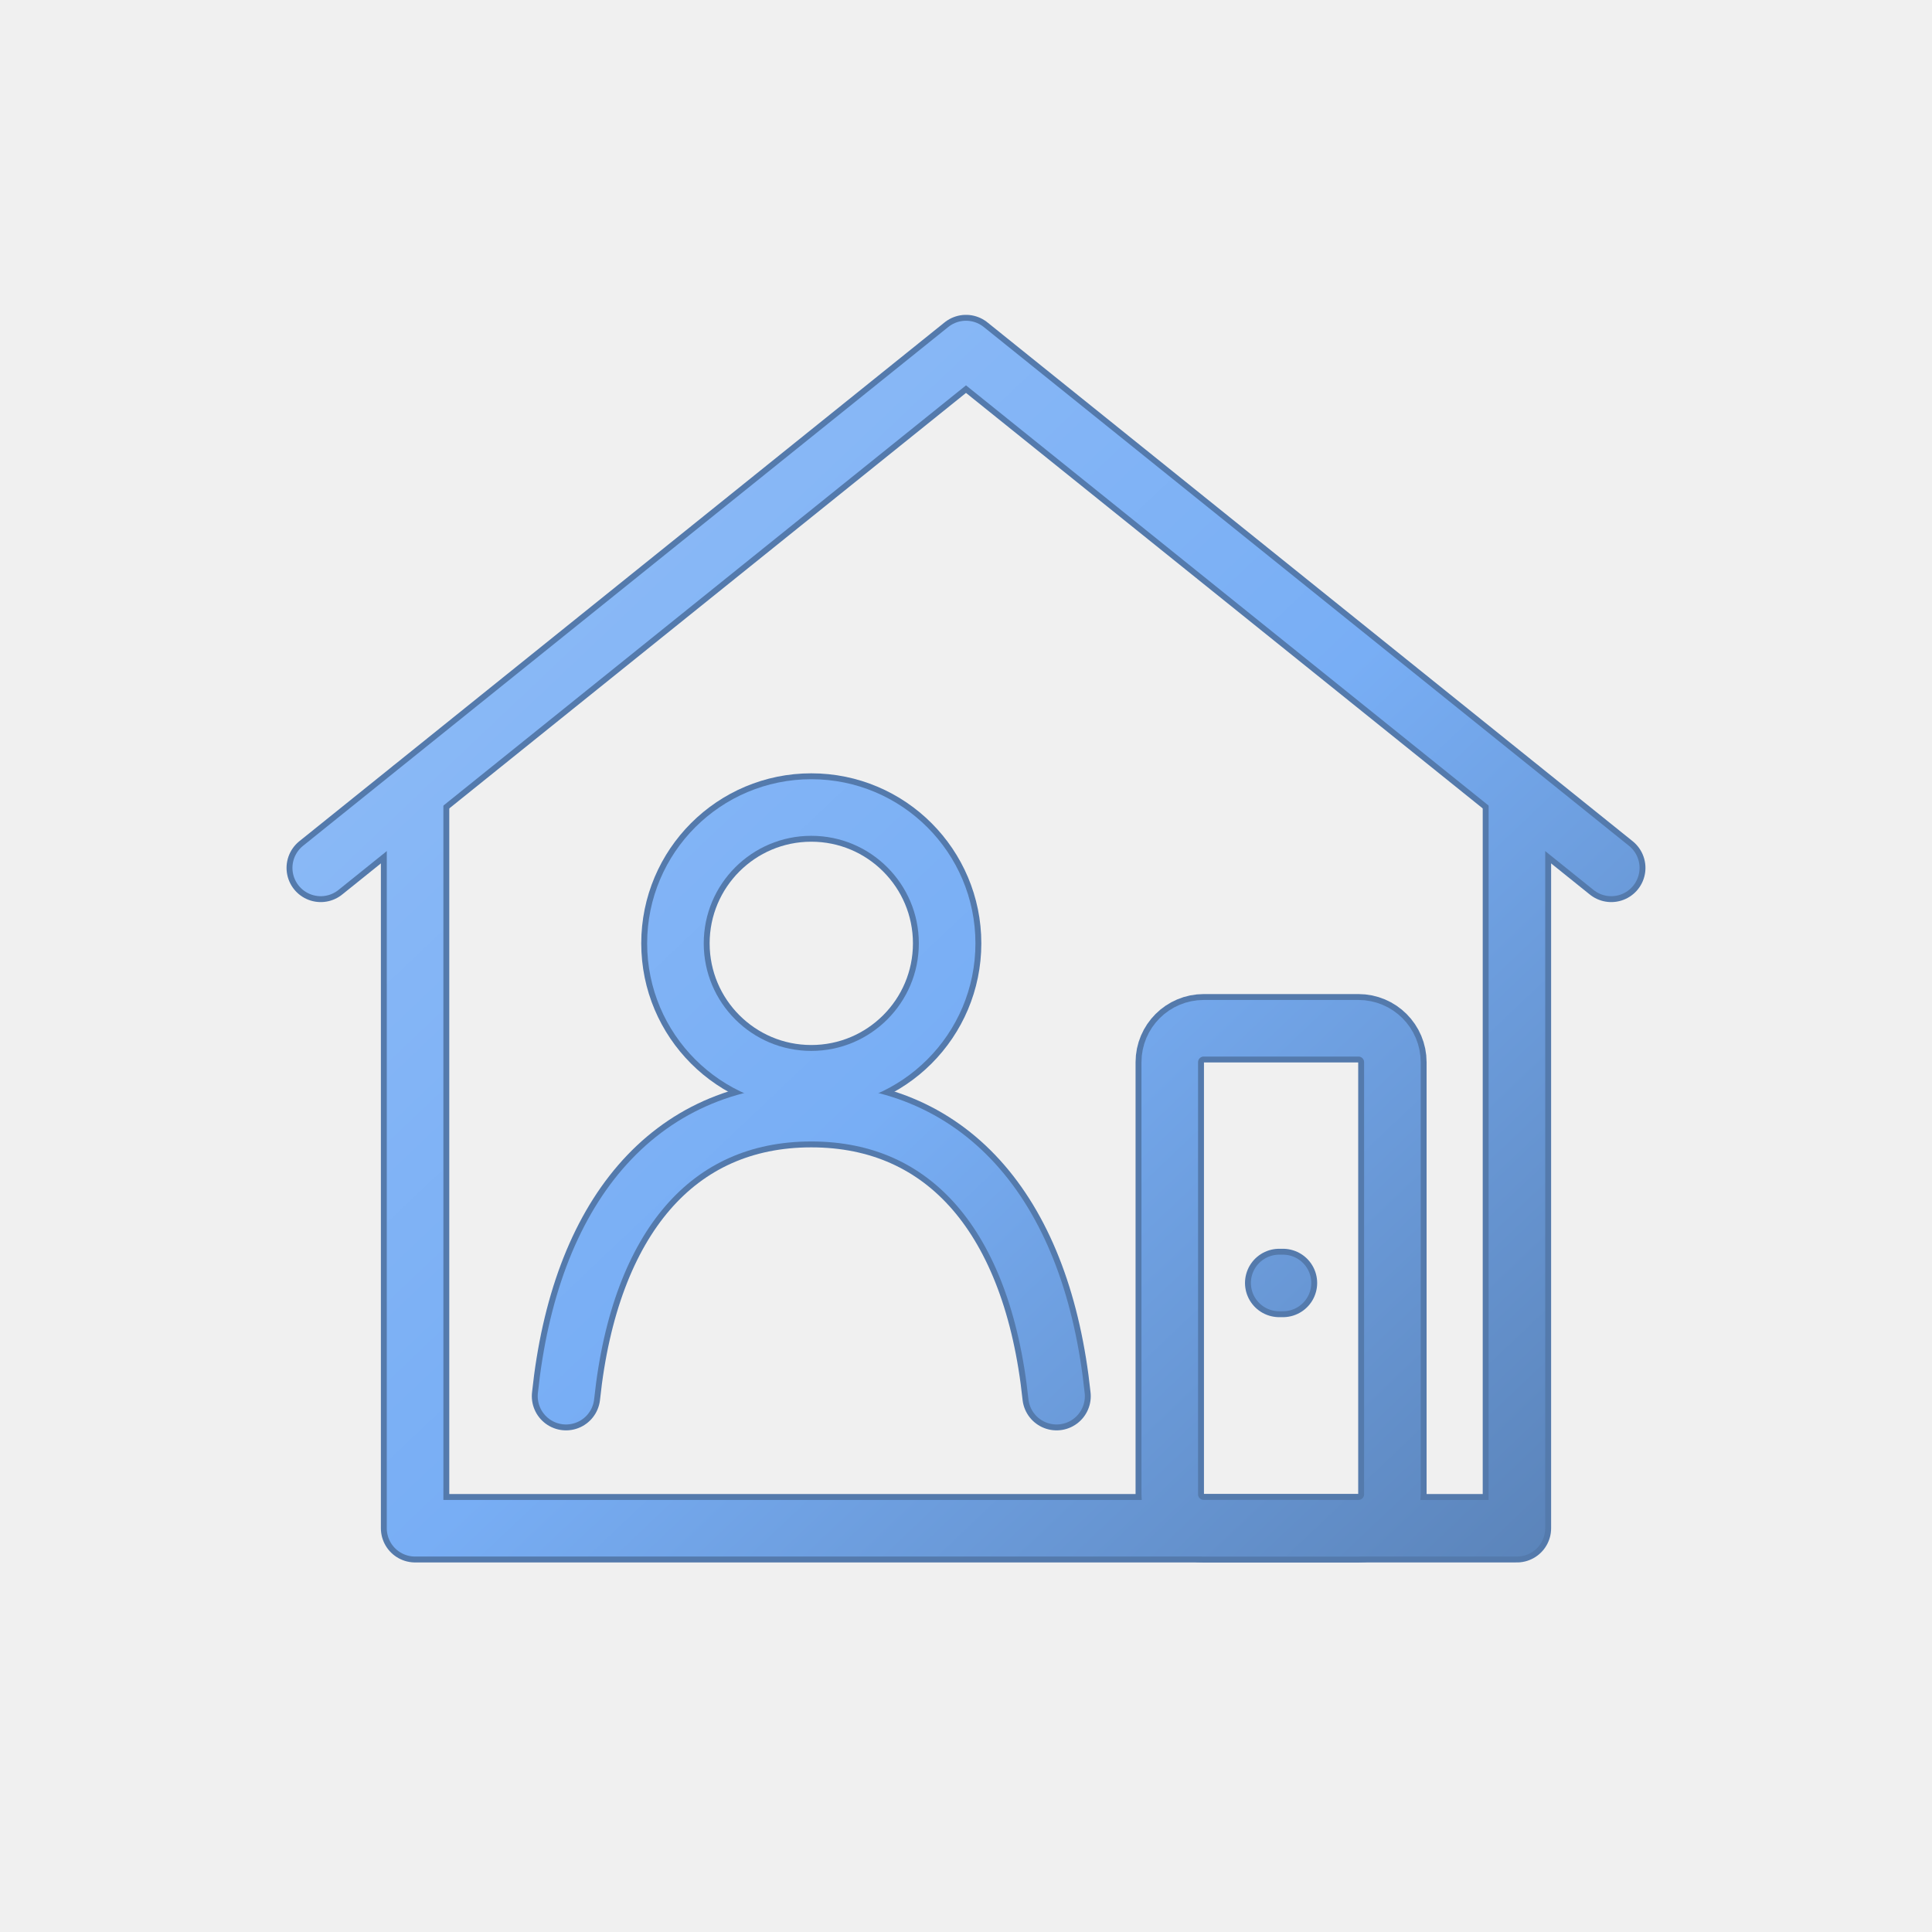
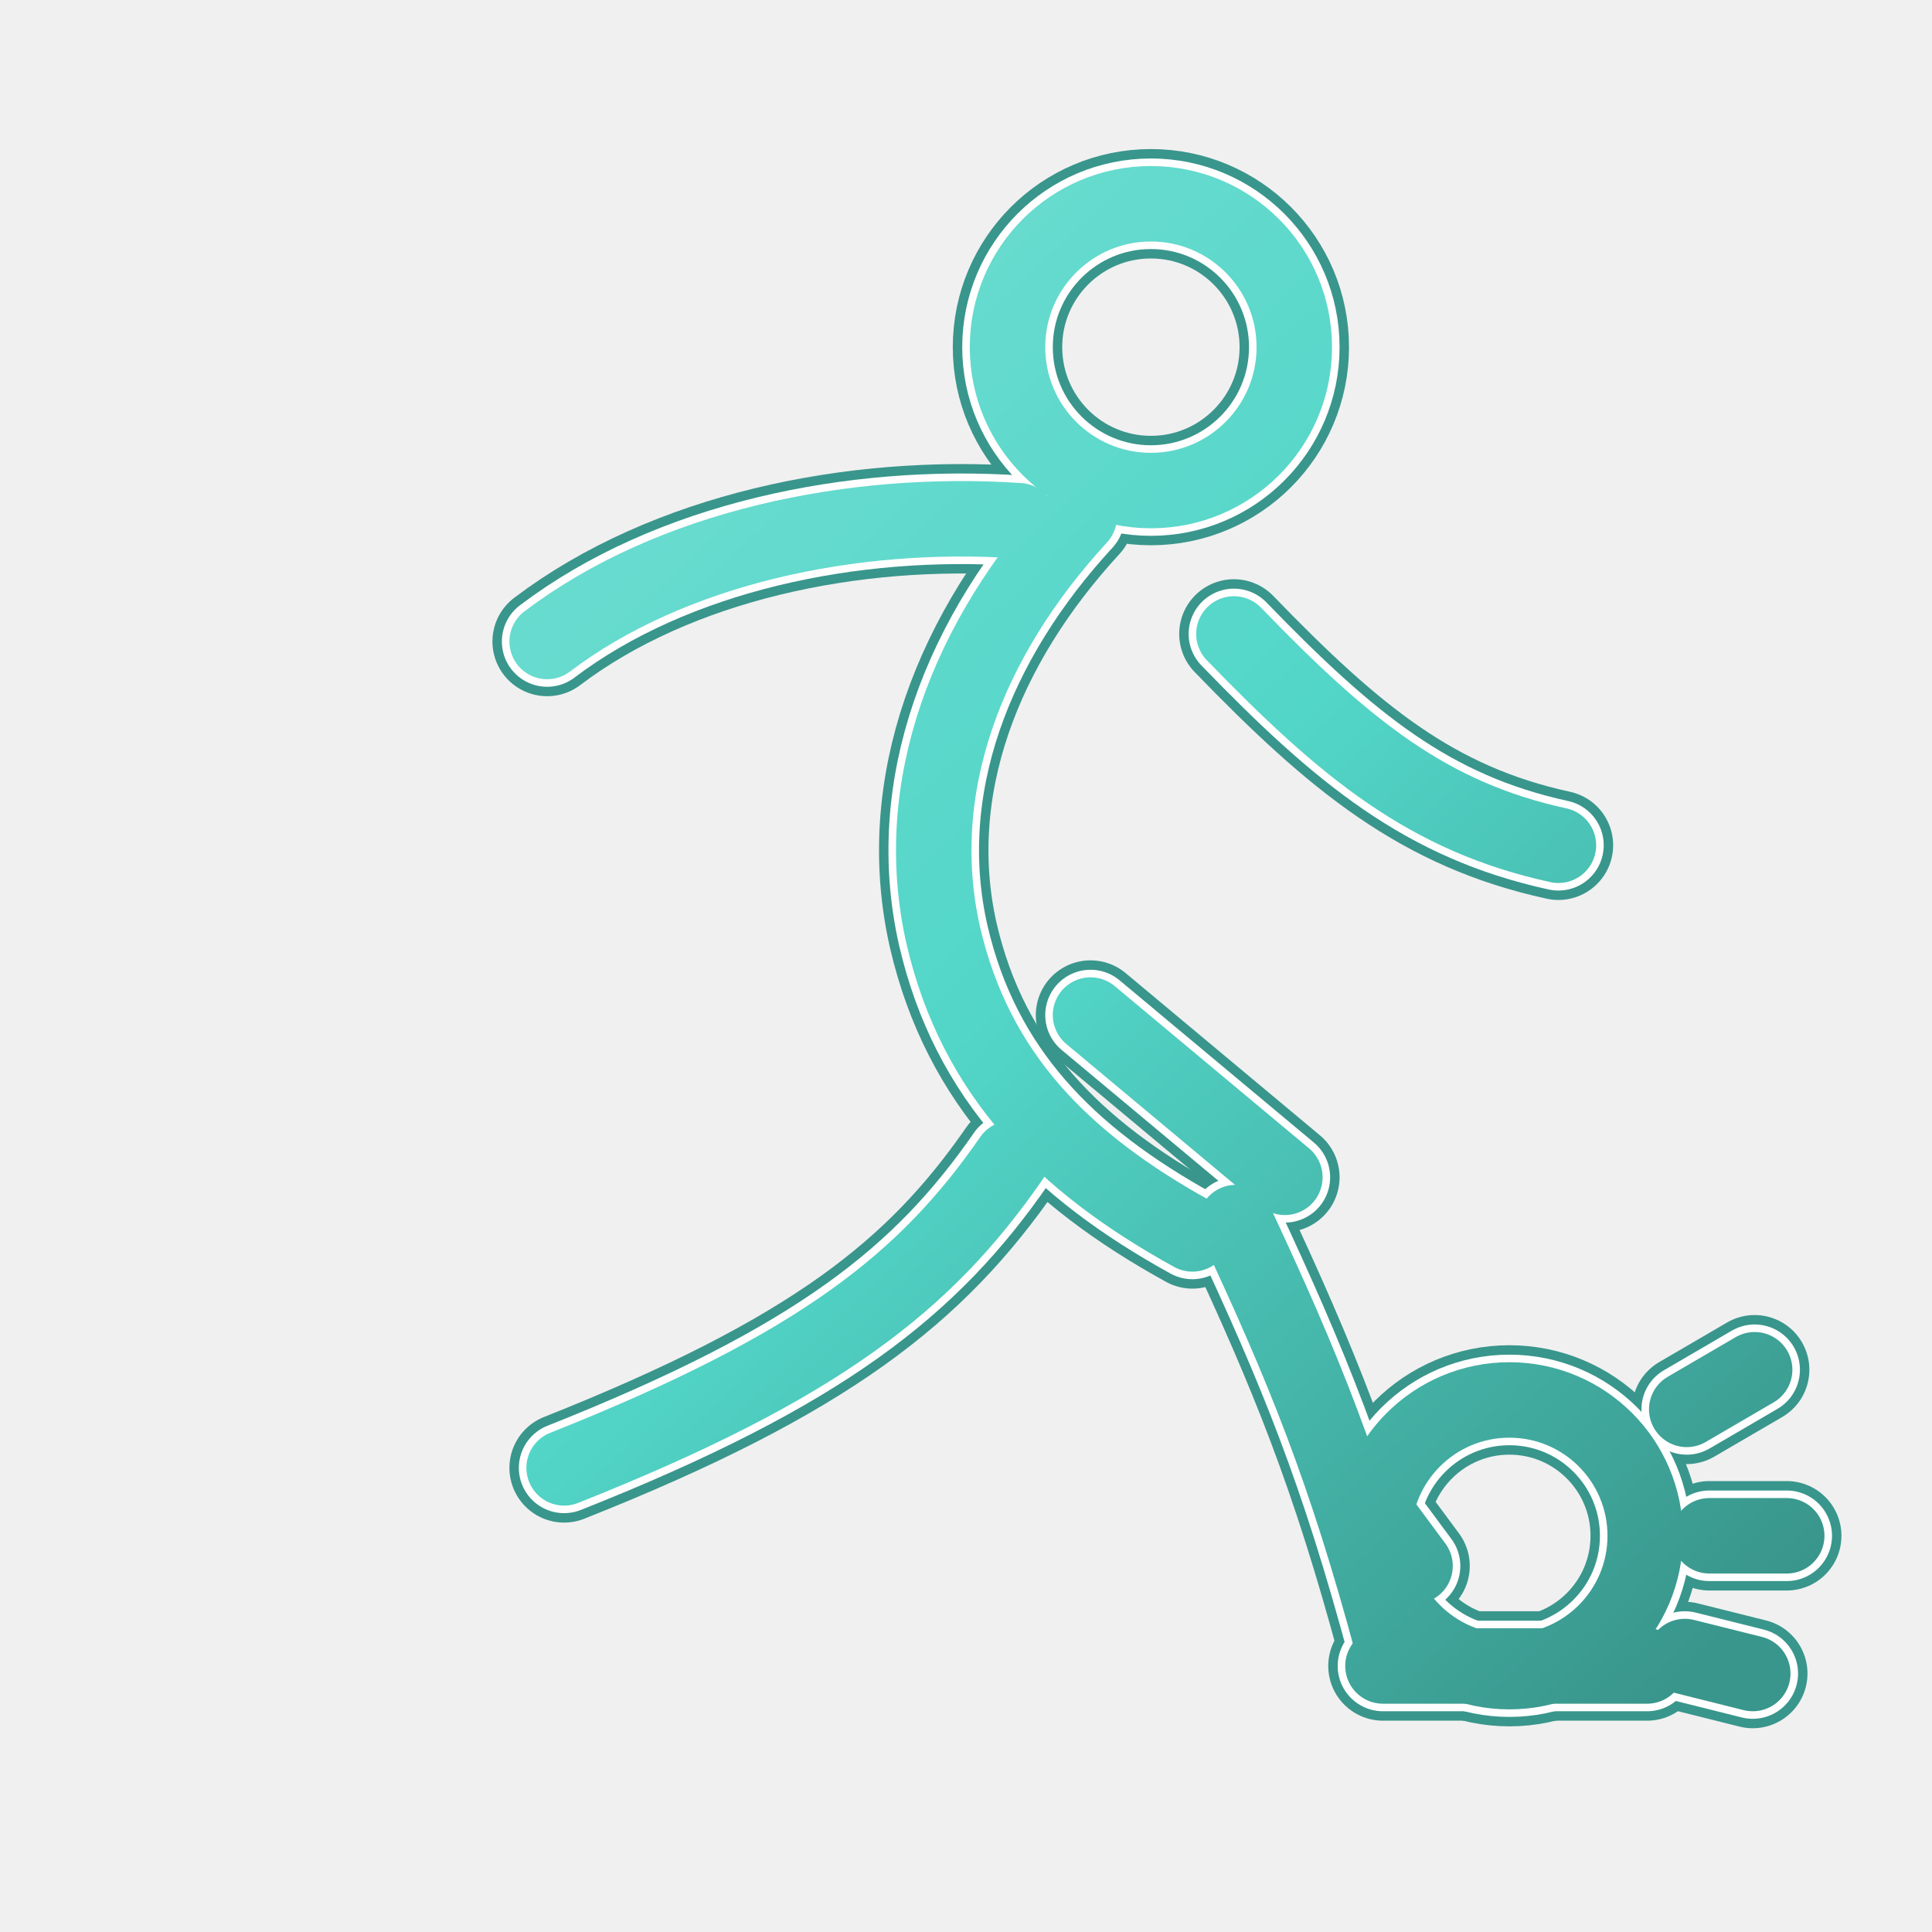
<svg xmlns="http://www.w3.org/2000/svg" xmlns:xlink="http://www.w3.org/1999/xlink" width="1024" height="1024" viewBox="0 0 1024 1024" aria-hidden="true" focusable="false" shape-rendering="geometricPrecision">
  <defs>
    <linearGradient id="etape08Gradient" gradientUnits="userSpaceOnUse" x1="150" y1="130" x2="880" y2="900">
-       <stop offset="0%" stop-color="#96C0F7" />
-       <stop offset="52%" stop-color="#78AEF5" />
-       <stop offset="100%" stop-color="#547AAC" />
+       <stop offset="0%" stop-color="#78DFD4" />
+       <stop offset="52%" stop-color="#52D6C8" />
+       <stop offset="100%" stop-color="#39968C" />
    </linearGradient>
  </defs>
  <g id="linework" fill="none" stroke-linecap="round" stroke-linejoin="round">
-     <path d="M170 460 L512 185 L854 460" />
-     <path d="M220 420 L220 810 L804 810 L804 420" />
-     <rect x="620" y="545" width="118" height="265" rx="18" />
-     <circle cx="430" cy="500" r="72" />
-     <path d="M300 740 C310 645 357 590 430 590 C503 590 550 645 560 740" />
-     <path d="M678 680 L680 680" />
+     <circle cx="610" cy="184" r="76" />
+     <path d="M540 276 C452 270 356 290 290 340" />
+     <path d="M572 274 C513 338 482 417 500 496 C517 569 563 616 632 654" />
+     <path d="M654 336 C713 397 757 433 826 448" />
+     <path d="M536 614 C491 679 435 724 299 778" />
+     <path d="M578 538 L681 624" />
+     <path d="M655 648 C691 725 713 779 738 872" />
+     <circle cx="800" cy="814" r="72" />
+     <path d="M733 883 H873" />
+     <path d="M750 830 L710 776" />
+     <path d="M894 747 L930 726" />
+     <path d="M906 814 L947 814" />
+     <path d="M893 878 L929 887" />
  </g>
-   <use xlink:href="#linework" fill="none" stroke="#547AAC" stroke-width="36.25" stroke-linecap="round" stroke-linejoin="round" />
-   <use xlink:href="#linework" fill="none" stroke="url(#etape08Gradient)" stroke-width="30" stroke-linecap="round" stroke-linejoin="round" />
+   <use xlink:href="#linework" fill="none" stroke="#39968C" stroke-width="58" stroke-linecap="round" stroke-linejoin="round" />
+   <use xlink:href="#linework" fill="none" stroke="#FFFFFF" stroke-width="48" stroke-linecap="round" stroke-linejoin="round" />
+   <use xlink:href="#linework" fill="none" stroke="url(#etape08Gradient)" stroke-width="40" stroke-linecap="round" stroke-linejoin="round" />
</svg>
